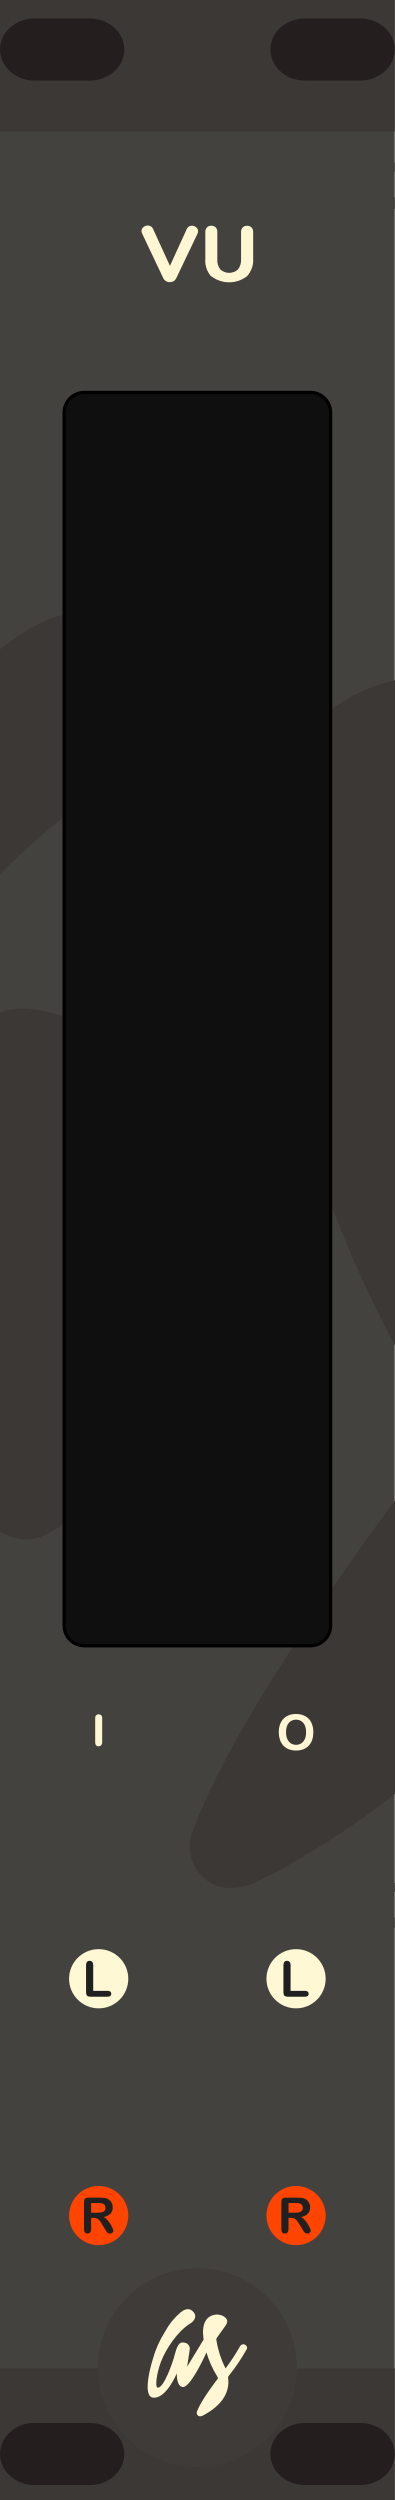
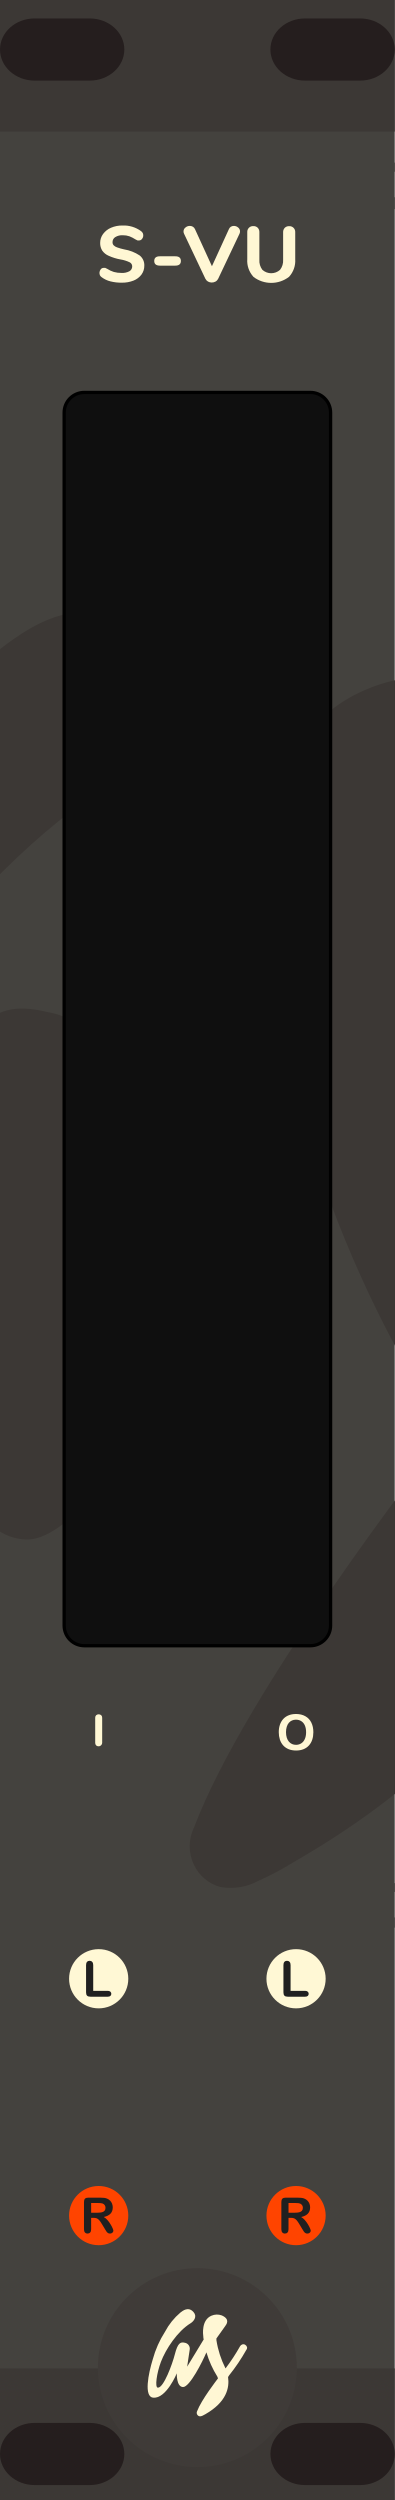
<svg xmlns="http://www.w3.org/2000/svg" width="60" height="380" viewBox="0 0 15.875 100.542" version="1.1" id="svg8">
  <defs id="defs2" />
  <g id="layer2">
    <g id="g166" transform="matrix(0.1783708,0,0,0.2645833,-21.13694,0)" style="fill:#44423e;fill-opacity:1">
      <polygon points="207.5,272.35 207.5,29.98 118.5,29.98 118.5,287.57 207.5,287.57 " style="fill:#44423e;fill-opacity:1" id="polygon156" />
      <polygon points="118.5,297.78 118.5,380 207.5,380 207.5,291.45 118.5,291.45 " style="fill:#44423e;fill-opacity:1" id="polygon158" />
      <polygon points="118.5,291.45 207.5,291.45 207.5,287.57 118.5,287.57 " style="fill:#44423e;fill-opacity:1" id="polygon160" transform="matrix(1,0,0,1.744204,0,-215.3434)" />
      <polygon points="207.5,16.51 207.5,0 118.5,0 118.5,26.09 207.5,26.1 " style="fill:#44423e;fill-opacity:1" id="polygon162" />
      <polygon points="118.5,26.09 118.5,29.98 207.5,29.98 207.5,29.81 207.5,26.1 " style="fill:#44423e;fill-opacity:1" id="polygon164" transform="matrix(1,0,0,1.821255,0,-22.81553)" />
    </g>
    <rect style="opacity:1;vector-effect:none;fill:#3c3835;fill-opacity:1;stroke:none;stroke-width:0.21;stroke-linecap:butt;stroke-linejoin:miter;stroke-miterlimit:4;stroke-dasharray:none;stroke-dashoffset:0;stroke-opacity:1" id="rect1759-2" width="15.875" height="5.292" x="5.2853608e-07" y="95.25" />
    <g transform="matrix(2.098122,0,0,2.098122,-117.8957,-706.23)" data-name="Layer 2" id="g1661-6" style="fill:#3c3835;fill-opacity:1">
      <g data-name="Layer 1-2" id="g1659-6" style="fill:#3c3835;fill-opacity:1">
        <path style="fill:#3c3835;fill-opacity:1" d="m 71.31,357 a 0.91,0.91 0 0 0 -0.41,-0.53 0.77,0.77 0 0 0 -0.64,-0.1 0.91,0.91 0 0 0 -0.53,0.41 43.94,43.94 0 0 1 -3.33,5.08 21.5,21.5 0 0 1 -2.08,-6.45 v -0.39 l 2,-2.81 c 0.24,-0.34 1.26,-1.56 -0.78,-2.45 a 3.15,3.15 0 0 0 -2.36,0.07 c -2.32,1 -1.92,4.26 -1.85,4.79 q 0,0.31 0.09,0.62 l -3.78,6.22 c 0,0 0.49,-3.26 0.58,-3.85 A 1.36,1.36 0 0 0 57.1,356 c -1,-0.24 -1.61,0.06 -2.27,2.65 -0.56,2.19 -2.54,7.64 -3.86,7.6 -0.78,0 -0.24,-3.41 0.68,-5.87 1.12,-2.95 3.78,-7 6.78,-8.83 0.69,-0.43 1.6,-1.5 0.66,-2.56 -1.19,-1.34 -2.46,-0.28 -3,0.13 a 14.68,14.68 0 0 0 -3.49,4.35 22.82,22.82 0 0 0 -2.81,6.33 c -1,3.25 -2.07,8.54 0.1,8.74 3,0.27 5.39,-5.56 5.39,-5.56 0,0 -0.13,3.05 1.4,3.13 1.53,0.08 4.51,-5.9 5.36,-7.92 a 22.36,22.36 0 0 0 2.5,5.55 2.87,2.87 0 0 1 0.14,0.39 c -0.34,0.47 -3.77,4.86 -4.77,7.5 a 0.82,0.82 0 0 0 0,0.72 0.79,0.79 0 0 0 0.5,0.42 1.12,1.12 0 0 0 0.74,-0.12 5.53,5.53 0 0 0 0.66,-0.35 c 4.83,-2.78 5.52,-6 5.17,-8.48 a 2.08,2.08 0 0 1 0.26,-0.4 42.2,42.2 0 0 0 3.89,-5.77 0.76,0.76 0 0 0 0.18,-0.65 z" class="cls-4" id="path1657-5" />
      </g>
    </g>
    <rect y="2.6458333e-06" x="5.2853608e-07" height="5.292" width="15.875" id="rect1806-4" style="opacity:1;vector-effect:none;fill:#3c3835;fill-opacity:1;stroke:none;stroke-width:0.21;stroke-linecap:butt;stroke-linejoin:miter;stroke-miterlimit:4;stroke-dasharray:none;stroke-dashoffset:0;stroke-opacity:1" />
    <g id="g874" transform="translate(-3.96875)">
      <circle r="4" cy="95.219" cx="11.906" id="path1686-1" style="opacity:1;vector-effect:none;fill:#3f3b38;fill-opacity:1;stroke:none;stroke-width:0.197;stroke-linecap:butt;stroke-linejoin:miter;stroke-miterlimit:4;stroke-dasharray:none;stroke-dashoffset:0;stroke-opacity:1" />
      <g transform="matrix(0.1762202,0,0,0.1762202,1.337585,31.48354)" data-name="Layer 2" id="Layer_2-2-7" style="fill:#fff7d4;fill-opacity:1">
        <g data-name="Layer 1-2" id="Layer_1-2-6-1" style="fill:#fff7d4;fill-opacity:1">
          <path style="fill:#fff7d4;fill-opacity:1" d="m 71.31,357 a 0.91,0.91 0 0 0 -0.41,-0.53 0.77,0.77 0 0 0 -0.64,-0.1 0.91,0.91 0 0 0 -0.53,0.41 43.94,43.94 0 0 1 -3.33,5.08 21.5,21.5 0 0 1 -2.08,-6.45 v -0.39 l 2,-2.81 c 0.24,-0.34 1.26,-1.56 -0.78,-2.45 a 3.15,3.15 0 0 0 -2.36,0.07 c -2.32,1 -1.92,4.26 -1.85,4.79 q 0,0.31 0.09,0.62 l -3.78,6.22 c 0,0 0.49,-3.26 0.58,-3.85 A 1.36,1.36 0 0 0 57.1,356 c -1,-0.24 -1.61,0.06 -2.27,2.65 -0.56,2.19 -2.54,7.64 -3.86,7.6 -0.78,0 -0.24,-3.41 0.68,-5.87 1.12,-2.95 3.78,-7 6.78,-8.83 0.69,-0.43 1.6,-1.5 0.66,-2.56 -1.19,-1.34 -2.46,-0.28 -3,0.13 a 14.68,14.68 0 0 0 -3.49,4.35 22.82,22.82 0 0 0 -2.81,6.33 c -1,3.25 -2.07,8.54 0.1,8.74 3,0.27 5.39,-5.56 5.39,-5.56 0,0 -0.13,3.05 1.4,3.13 1.53,0.08 4.51,-5.9 5.36,-7.92 a 22.36,22.36 0 0 0 2.5,5.55 2.87,2.87 0 0 1 0.14,0.39 c -0.34,0.47 -3.77,4.86 -4.77,7.5 a 0.82,0.82 0 0 0 0,0.72 0.79,0.79 0 0 0 0.5,0.42 1.12,1.12 0 0 0 0.74,-0.12 5.53,5.53 0 0 0 0.66,-0.35 c 4.83,-2.78 5.52,-6 5.17,-8.48 a 2.08,2.08 0 0 1 0.26,-0.4 42.2,42.2 0 0 0 3.89,-5.77 0.76,0.76 0 0 0 0.18,-0.65 z" class="cls-4" id="path8-4-6-3" />
        </g>
      </g>
    </g>
  </g>
  <g id="layer1" transform="translate(0,-196.4583)">
    <rect style="opacity:1;vector-effect:none;fill:#251e1e;fill-opacity:1;stroke:none;stroke-width:0.152;stroke-linecap:butt;stroke-linejoin:miter;stroke-miterlimit:4;stroke-dasharray:none;stroke-dashoffset:0;stroke-opacity:1" id="rect861" width="5" height="2.5" x="0" y="197.2" ry="1.392" />
    <rect ry="1.392" y="293.9" x="0" height="2.5" width="5" id="rect863" style="opacity:1;vector-effect:none;fill:#251e1e;fill-opacity:1;stroke:none;stroke-width:0.152;stroke-linecap:butt;stroke-linejoin:miter;stroke-miterlimit:4;stroke-dasharray:none;stroke-dashoffset:0;stroke-opacity:1" />
-     <g transform="matrix(0.2645834,0,0,0.2645834,-91.19902,95.39248)" id="g1759">
-       <path d="m 53.6,292.13 a 0.85,0.85 0 0 1 0.46,-0.13 1,1 0 0 1 0.65,0.24 0.74,0.74 0 0 1 0.29,0.59 0.84,0.84 0 0 1 -0.08,0.36 L 51.67,300 a 1,1 0 0 1 -0.4,0.43 1.18,1.18 0 0 1 -1.15,0 1,1 0 0 1 -0.4,-0.43 l -3.24,-6.84 a 0.77,0.77 0 0 1 -0.08,-0.35 0.74,0.74 0 0 1 0.3,-0.6 1,1 0 0 1 0.67,-0.24 0.88,0.88 0 0 1 0.46,0.13 0.79,0.79 0 0 1 0.32,0.38 l 2.57,5.62 2.57,-5.62 a 0.8,0.8 0 0 1 0.31,-0.35 z" transform="translate(319.8,124.29)" style="fill:#fff7d4" id="path1755" />
-       <path d="M 57,299.72 A 3.6,3.6 0 0 1 56.1,297 v -4.1 a 0.87,0.87 0 0 1 0.9,-0.9 0.89,0.89 0 0 1 0.67,0.25 0.92,0.92 0 0 1 0.25,0.67 v 4.19 a 2.27,2.27 0 0 0 0.46,1.54 2,2 0 0 0 2.68,0 2.25,2.25 0 0 0 0.47,-1.53 v -4.19 a 0.92,0.92 0 0 1 0.25,-0.67 0.89,0.89 0 0 1 0.67,-0.25 0.87,0.87 0 0 1 0.92,0.92 V 297 a 3.6,3.6 0 0 1 -0.94,2.68 4.44,4.44 0 0 1 -5.42,0 z" transform="translate(319.8,124.29)" style="fill:#fff7d4" id="path1757" />
-     </g>
    <g transform="matrix(0.2645834,0,0,0.2645834,-1.1375091e-6,163.5732)" id="g1426-1">
      <path d="m 13.91,284.37 a 0.51,0.51 0 0 1 -0.15,-0.38 v -3.44 h -1.1 c -0.34,0 -0.5,-0.14 -0.5,-0.44 0,-0.3 0.17,-0.43 0.5,-0.43 h 3.26 q 0.5,0 0.5,0.43 c 0,0.29 -0.17,0.44 -0.5,0.44 h -1.1 V 284 a 0.51,0.51 0 0 1 -0.14,0.38 0.59,0.59 0 0 1 -0.77,0 z" transform="translate(319.8,124.29)" style="fill:#fff7d4" id="path1418-6" />
      <path d="m 21.72,279.8 a 0.52,0.52 0 0 1 0.14,0.38 V 284 a 0.53,0.53 0 0 1 -0.14,0.38 0.51,0.51 0 0 1 -0.38,0.15 0.5,0.5 0 0 1 -0.38,-0.14 0.53,0.53 0 0 1 -0.14,-0.39 v -1.52 H 18.61 V 284 a 0.53,0.53 0 0 1 -0.14,0.38 0.5,0.5 0 0 1 -0.37,0.15 0.51,0.51 0 0 1 -0.38,-0.14 0.52,0.52 0 0 1 -0.14,-0.39 v -3.81 a 0.49,0.49 0 0 1 0.52,-0.52 0.5,0.5 0 0 1 0.38,0.14 0.52,0.52 0 0 1 0.14,0.38 v 1.45 h 2.21 v -1.45 a 0.52,0.52 0 0 1 0.14,-0.38 0.5,0.5 0 0 1 0.38,-0.14 0.52,0.52 0 0 1 0.37,0.13 z" transform="translate(319.8,124.29)" style="fill:#fff7d4" id="path1420-2" />
      <path d="m 27.52,284.1 a 0.38,0.38 0 0 1 -0.15,0.31 0.57,0.57 0 0 1 -0.61,0.06 0.51,0.51 0 0 1 -0.2,-0.19 l -0.9,-1.33 a 0.8,0.8 0 0 0 -0.24,-0.25 0.62,0.62 0 0 0 -0.33,-0.08 H 24.54 V 284 a 0.53,0.53 0 0 1 -0.14,0.39 0.5,0.5 0 0 1 -0.38,0.14 0.49,0.49 0 0 1 -0.53,-0.53 v -3.81 a 0.45,0.45 0 0 1 0.5,-0.5 h 1.71 a 1.91,1.91 0 0 1 1.27,0.37 1.33,1.33 0 0 1 0.43,1.07 1.39,1.39 0 0 1 -0.31,0.92 1.47,1.47 0 0 1 -0.86,0.48 0.9,0.9 0 0 1 0.36,0.16 1.35,1.35 0 0 1 0.31,0.34 l 0.52,0.77 a 0.52,0.52 0 0 1 0.1,0.3 z m -1.33,-2.44 a 0.72,0.72 0 0 0 0,-1 1.1,1.1 0 0 0 -0.66,-0.16 h -1 v 1.32 h 1 a 1.08,1.08 0 0 0 0.67,-0.16 z" transform="translate(319.8,124.29)" style="fill:#fff7d4" id="path1422-1" />
      <path d="m 29.44,284 a 2,2 0 0 1 -0.53,-1.52 v -2.33 a 0.49,0.49 0 0 1 0.52,-0.52 0.5,0.5 0 0 1 0.38,0.14 0.52,0.52 0 0 1 0.14,0.38 v 2.37 a 1.28,1.28 0 0 0 0.26,0.87 1.11,1.11 0 0 0 1.52,0 1.27,1.27 0 0 0 0.27,-0.87 v -2.37 a 0.52,0.52 0 0 1 0.14,-0.38 0.5,0.5 0 0 1 0.38,-0.14 0.49,0.49 0 0 1 0.52,0.52 v 2.33 a 2,2 0 0 1 -0.53,1.52 2.52,2.52 0 0 1 -3.07,0 z" transform="translate(319.8,124.29)" style="fill:#fff7d4" id="path1424-9" />
    </g>
    <g transform="matrix(0.2645834,0,0,0.2645834,-1.1375091e-6,163.5732)" id="g1566-7">
      <path d="m 20.54,272.61 a 0.52,0.52 0 0 1 -0.14,-0.39 v -3.81 a 0.51,0.51 0 0 1 0.14,-0.38 0.6,0.6 0 0 1 0.78,0 0.51,0.51 0 0 1 0.14,0.38 v 3.81 a 0.55,0.55 0 0 1 -0.92,0.39 z" transform="translate(319.8,124.29)" style="fill:#fff7d4" id="path1562-4" />
      <path d="m 27.11,268 a 0.52,0.52 0 0 1 0.14,0.38 v 3.81 a 0.53,0.53 0 0 1 -0.14,0.38 0.48,0.48 0 0 1 -0.36,0.15 0.49,0.49 0 0 1 -0.39,-0.18 l -2.28,-2.92 v 2.56 a 0.55,0.55 0 0 1 -0.13,0.38 0.46,0.46 0 0 1 -0.36,0.15 0.47,0.47 0 0 1 -0.36,-0.15 0.54,0.54 0 0 1 -0.14,-0.38 v -3.81 a 0.52,0.52 0 0 1 0.14,-0.38 0.48,0.48 0 0 1 0.36,-0.15 0.46,0.46 0 0 1 0.39,0.18 l 2.28,2.9 v -2.55 a 0.53,0.53 0 0 1 0.14,-0.38 0.46,0.46 0 0 1 0.35,-0.15 0.48,0.48 0 0 1 0.36,0.16 z" transform="translate(319.8,124.29)" style="fill:#fff7d4" id="path1564-2" />
    </g>
    <g transform="matrix(0.2645834,0,0,0.2645834,-1.1375091e-6,163.5732)" id="g1759-0">
      <path d="m 6.55,300.42 a 3.68,3.68 0 0 1 -1.33,-0.63 0.83,0.83 0 0 1 -0.26,-0.28 0.88,0.88 0 0 1 0.11,-0.91 0.54,0.54 0 0 1 0.43,-0.23 0.8,0.8 0 0 1 0.26,0 1.62,1.62 0 0 1 0.31,0.15 4,4 0 0 0 1,0.47 4.27,4.27 0 0 0 1.16,0.15 2.29,2.29 0 0 0 1.21,-0.26 0.84,0.84 0 0 0 0.42,-0.76 0.68,0.68 0 0 0 -0.39,-0.6 5,5 0 0 0 -1.39,-0.43 7.66,7.66 0 0 1 -1.78,-0.55 2.31,2.31 0 0 1 -1,-0.8 2.12,2.12 0 0 1 -0.31,-1.16 2.27,2.27 0 0 1 0.44,-1.36 2.91,2.91 0 0 1 1.21,-0.95 4.28,4.28 0 0 1 1.82,-0.27 4.46,4.46 0 0 1 2.81,0.85 1,1 0 0 1 0.26,0.29 0.79,0.79 0 0 1 0.08,0.37 0.81,0.81 0 0 1 -0.19,0.53 0.54,0.54 0 0 1 -0.43,0.23 0.83,0.83 0 0 1 -0.25,0 1.72,1.72 0 0 1 -0.32,-0.16 5,5 0 0 0 -0.91,-0.47 3,3 0 0 0 -1.05,-0.16 2,2 0 0 0 -1.15,0.28 0.88,0.88 0 0 0 -0.42,0.77 0.7,0.7 0 0 0 0.16,0.47 1.36,1.36 0 0 0 0.54,0.33 8.39,8.39 0 0 0 1.07,0.3 6,6 0 0 1 2.35,0.92 1.87,1.87 0 0 1 0.71,1.55 2.25,2.25 0 0 1 -0.43,1.36 2.75,2.75 0 0 1 -1.2,0.91 4.62,4.62 0 0 1 -1.79,0.32 6.68,6.68 0 0 1 -1.75,-0.27 z" transform="translate(319.8,124.29)" style="fill:#fff7d4" id="path1743-2" />
      <path d="m 16.86,299.47 a 0.67,0.67 0 0 1 -0.11,1 1.28,1.28 0 0 1 -0.79,0.14 h -0.34 a 2,2 0 0 1 -2.1,-2.2 V 296 H 13 a 0.9,0.9 0 0 1 -0.6,-0.17 0.62,0.62 0 0 1 -0.2,-0.5 0.63,0.63 0 0 1 0.2,-0.51 0.9,0.9 0 0 1 0.6,-0.17 h 0.48 v -0.94 a 0.81,0.81 0 0 1 0.25,-0.62 0.94,0.94 0 0 1 0.67,-0.23 0.92,0.92 0 0 1 0.66,0.23 0.82,0.82 0 0 1 0.24,0.62 v 0.94 h 0.84 q 0.82,0 0.82,0.68 a 0.62,0.62 0 0 1 -0.2,0.5 0.92,0.92 0 0 1 -0.61,0.17 h -0.84 v 2.51 a 0.79,0.79 0 0 0 0.17,0.55 0.7,0.7 0 0 0 0.49,0.21 h 0.34 a 0.85,0.85 0 0 1 0.55,0.2 z" transform="translate(319.8,124.29)" style="fill:#fff7d4" id="path1745" />
      <path d="m 23.06,299 a 0.77,0.77 0 0 1 0.15,0.49 0.65,0.65 0 0 1 -0.12,0.38 1,1 0 0 1 -0.34,0.29 4.26,4.26 0 0 1 -0.95,0.35 4.05,4.05 0 0 1 -1,0.14 3.57,3.57 0 0 1 -1.67,-0.37 A 2.6,2.6 0 0 1 18,299.2 3.29,3.29 0 0 1 17.62,297.57 3.34,3.34 0 0 1 18,296 a 2.73,2.73 0 0 1 1,-1.09 2.89,2.89 0 0 1 1.5,-0.39 2.75,2.75 0 0 1 1.41,0.35 2.42,2.42 0 0 1 0.94,1 3.31,3.31 0 0 1 0.34,1.53 0.58,0.58 0 0 1 -0.13,0.4 0.46,0.46 0 0 1 -0.35,0.14 H 19.4 a 1.6,1.6 0 0 0 0.43,1 1.43,1.43 0 0 0 1,0.32 2.12,2.12 0 0 0 0.62,-0.08 6,6 0 0 0 0.61,-0.23 l 0.32,-0.13 a 0.85,0.85 0 0 1 0.28,-0.05 0.47,0.47 0 0 1 0.4,0.23 z m -3.28,-2.9 a 1.56,1.56 0 0 0 -0.37,1 h 2.32 a 1.57,1.57 0 0 0 -0.32,-1 1,1 0 0 0 -0.8,-0.32 1.09,1.09 0 0 0 -0.83,0.3 z" transform="translate(319.8,124.29)" style="fill:#fff7d4" id="path1747" />
      <path d="m 28.66,294.68 a 0.71,0.71 0 0 1 0.21,0.56 0.8,0.8 0 0 1 -0.19,0.59 1.12,1.12 0 0 1 -0.68,0.24 h -0.36 a 1.37,1.37 0 0 0 -1,0.43 1.41,1.41 0 0 0 -0.29,0.92 v 2.29 a 0.78,0.78 0 0 1 -0.26,0.64 1,1 0 0 1 -0.64,0.22 1,1 0 0 1 -0.65,-0.22 0.78,0.78 0 0 1 -0.26,-0.64 v -4.4 a 0.75,0.75 0 0 1 0.26,-0.61 1,1 0 0 1 0.64,-0.22 0.88,0.88 0 0 1 0.6,0.21 0.73,0.73 0 0 1 0.24,0.58 v 0.32 a 1.67,1.67 0 0 1 0.65,-0.79 2,2 0 0 1 1,-0.31 h 0.17 a 0.75,0.75 0 0 1 0.56,0.19 z" transform="translate(319.8,124.29)" style="fill:#fff7d4" id="path1749" />
      <path d="m 34.63,299 a 0.77,0.77 0 0 1 0.15,0.49 0.65,0.65 0 0 1 -0.12,0.38 1,1 0 0 1 -0.34,0.29 4.26,4.26 0 0 1 -0.95,0.35 4.05,4.05 0 0 1 -1,0.14 3.57,3.57 0 0 1 -1.67,-0.37 2.6,2.6 0 0 1 -1.1,-1.06 3.29,3.29 0 0 1 -0.38,-1.63 3.34,3.34 0 0 1 0.37,-1.6 2.73,2.73 0 0 1 1,-1.09 2.89,2.89 0 0 1 1.5,-0.39 2.75,2.75 0 0 1 1.41,0.35 2.42,2.42 0 0 1 0.94,1 3.31,3.31 0 0 1 0.34,1.53 0.58,0.58 0 0 1 -0.13,0.4 0.46,0.46 0 0 1 -0.35,0.14 H 31 a 1.6,1.6 0 0 0 0.43,1 1.43,1.43 0 0 0 1,0.32 2.12,2.12 0 0 0 0.62,-0.08 6,6 0 0 0 0.61,-0.23 l 0.32,-0.13 a 0.85,0.85 0 0 1 0.28,-0.05 0.47,0.47 0 0 1 0.37,0.24 z m -3.28,-2.9 a 1.56,1.56 0 0 0 -0.37,1 h 2.32 a 1.57,1.57 0 0 0 -0.32,-1 1,1 0 0 0 -0.8,-0.32 1.09,1.09 0 0 0 -0.84,0.3 z" transform="translate(319.8,124.29)" style="fill:#fff7d4" id="path1751" />
      <path d="m 37.33,300.25 a 2.65,2.65 0 0 1 -1.09,-1.07 3.64,3.64 0 0 1 0,-3.25 2.61,2.61 0 0 1 1.09,-1.06 3.82,3.82 0 0 1 3.29,0 2.61,2.61 0 0 1 1.09,1.06 3.64,3.64 0 0 1 0,3.25 2.65,2.65 0 0 1 -1.09,1.07 3.76,3.76 0 0 1 -3.29,0 z m 3,-2.69 a 2,2 0 0 0 -0.34,-1.27 1.19,1.19 0 0 0 -1,-0.42 q -1.32,0 -1.32,1.69 0,1.69 1.33,1.69 1.3,0 1.3,-1.69 z" transform="translate(319.8,124.29)" style="fill:#fff7d4" id="path1753" />
      <path d="m 53.6,292.13 a 0.85,0.85 0 0 1 0.46,-0.13 1,1 0 0 1 0.65,0.24 0.74,0.74 0 0 1 0.29,0.59 0.84,0.84 0 0 1 -0.08,0.36 L 51.67,300 a 1,1 0 0 1 -0.4,0.43 1.18,1.18 0 0 1 -1.15,0 1,1 0 0 1 -0.4,-0.43 l -3.24,-6.84 a 0.77,0.77 0 0 1 -0.08,-0.35 0.74,0.74 0 0 1 0.3,-0.6 1,1 0 0 1 0.67,-0.24 0.88,0.88 0 0 1 0.46,0.13 0.79,0.79 0 0 1 0.32,0.38 l 2.57,5.62 2.57,-5.62 a 0.8,0.8 0 0 1 0.31,-0.35 z" transform="translate(319.8,124.29)" style="fill:#fff7d4" id="path1755-5" />
      <path d="M 57,299.72 A 3.6,3.6 0 0 1 56.1,297 v -4.1 a 0.87,0.87 0 0 1 0.9,-0.9 0.89,0.89 0 0 1 0.67,0.25 0.92,0.92 0 0 1 0.25,0.67 v 4.19 a 2.27,2.27 0 0 0 0.46,1.54 2,2 0 0 0 2.68,0 2.25,2.25 0 0 0 0.47,-1.53 v -4.19 a 0.92,0.92 0 0 1 0.25,-0.67 0.89,0.89 0 0 1 0.67,-0.25 0.87,0.87 0 0 1 0.92,0.92 V 297 a 3.6,3.6 0 0 1 -0.94,2.68 4.44,4.44 0 0 1 -5.42,0 z" transform="translate(319.8,124.29)" style="fill:#fff7d4" id="path1757-0" />
    </g>
    <rect ry="0.745" y="212.307" x="2.646" height="50.271" width="10.583" id="rect1001" style="display:inline;opacity:1;vector-effect:none;fill:#0f0f0f;fill-opacity:1;stroke:#000000;stroke-width:0.265;stroke-linecap:round;stroke-linejoin:miter;stroke-miterlimit:4;stroke-dasharray:none;stroke-dashoffset:0;stroke-opacity:1;paint-order:stroke fill markers" />
    <g id="g922" transform="translate(-0.264584)">
      <g id="g886">
        <g transform="matrix(0.2645834,0,0,0.2645834,-85.91811,161.6386)" id="g1566">
          <path d="m 20.54,272.61 a 0.52,0.52 0 0 1 -0.14,-0.39 v -3.81 a 0.51,0.51 0 0 1 0.14,-0.38 0.6,0.6 0 0 1 0.78,0 0.51,0.51 0 0 1 0.14,0.38 v 3.81 a 0.55,0.55 0 0 1 -0.92,0.39 z" transform="translate(319.8,124.29)" style="fill:#fff7d4" id="path1562" />
        </g>
        <g transform="matrix(0.2645834,0,0,0.2645834,-12.36398,288.8314)" style="display:inline" id="g3491">
          <circle r="4.5" cy="-48.355" cx="62.73" id="path2841" style="opacity:1;vector-effect:none;fill:#fff8d5;fill-opacity:1;stroke:none;stroke-width:0.82;stroke-linecap:butt;stroke-linejoin:miter;stroke-miterlimit:4;stroke-dasharray:none;stroke-dashoffset:0;stroke-opacity:1;paint-order:stroke fill markers" />
          <g style="font-style:normal;font-weight:normal;font-size:40px;line-height:125%;font-family:sans-serif;letter-spacing:0px;word-spacing:0px;fill:#202020;fill-opacity:1;stroke:none;stroke-width:1px;stroke-linecap:butt;stroke-linejoin:miter;stroke-opacity:1" id="g956" transform="translate(-389.6823,-278.1165)">
            <path d="m 451.581,227.691 v 3.907 h 2.205 q 0.264,0 0.403,0.128 0.143,0.128 0.143,0.322 0,0.198 -0.139,0.322 -0.139,0.121 -0.406,0.121 h -2.626 q -0.355,0 -0.513,-0.157 -0.154,-0.157 -0.154,-0.509 v -4.135 q 0,-0.33 0.146,-0.494 0.15,-0.165 0.392,-0.165 0.245,0 0.396,0.165 0.154,0.161 0.154,0.494 z" style="font-style:normal;font-variant:normal;font-weight:normal;font-stretch:normal;font-size:7.5px;font-family:'Arial Rounded MT Bold';-inkscape-font-specification:'Arial Rounded MT Bold, ';fill:#202020;fill-opacity:1" id="path954" />
          </g>
        </g>
        <g transform="matrix(0.2645834,0,0,0.2645834,-22.94732,298.3564)" style="display:inline" id="g3496">
          <circle style="opacity:1;vector-effect:none;fill:#ff4400;fill-opacity:1;stroke:none;stroke-width:0.82;stroke-linecap:butt;stroke-linejoin:miter;stroke-miterlimit:4;stroke-dasharray:none;stroke-dashoffset:0;stroke-opacity:1;paint-order:stroke fill markers" id="circle2843" cx="102.73" cy="-48.355" r="4.5" />
          <g style="font-style:normal;font-weight:normal;font-size:40px;line-height:125%;font-family:sans-serif;letter-spacing:0px;word-spacing:0px;fill:#202020;fill-opacity:1;stroke:none;stroke-width:1px;stroke-linecap:butt;stroke-linejoin:miter;stroke-opacity:1" id="g960" transform="translate(-403.0508,-278.2081)">
            <path d="m 505.015,230.195 h -0.381 v 1.725 q 0,0.341 -0.15,0.502 -0.15,0.161 -0.392,0.161 -0.26,0 -0.403,-0.168 -0.143,-0.168 -0.143,-0.494 v -4.131 q 0,-0.352 0.157,-0.509 0.157,-0.157 0.509,-0.157 h 1.769 q 0.366,0 0.626,0.033 0.26,0.029 0.469,0.125 0.253,0.106 0.447,0.304 0.194,0.198 0.293,0.461 0.103,0.26 0.103,0.553 0,0.601 -0.341,0.959 -0.337,0.359 -1.025,0.509 0.289,0.154 0.553,0.454 0.264,0.3 0.469,0.641 0.209,0.337 0.322,0.612 0.117,0.271 0.117,0.374 0,0.106 -0.07,0.212 -0.066,0.103 -0.183,0.161 -0.117,0.062 -0.271,0.062 -0.183,0 -0.308,-0.088 -0.125,-0.084 -0.216,-0.216 -0.088,-0.132 -0.242,-0.388 l -0.436,-0.725 q -0.234,-0.399 -0.421,-0.608 -0.183,-0.209 -0.374,-0.286 -0.19,-0.077 -0.48,-0.077 z m 0.623,-2.256 h -1.003 v 1.476 h 0.974 q 0.392,0 0.659,-0.066 0.267,-0.07 0.406,-0.231 0.143,-0.165 0.143,-0.45 0,-0.223 -0.114,-0.392 -0.114,-0.172 -0.315,-0.256 -0.19,-0.081 -0.751,-0.081 z" style="font-style:normal;font-variant:normal;font-weight:normal;font-stretch:normal;font-size:7.5px;font-family:'Arial Rounded MT Bold';-inkscape-font-specification:'Arial Rounded MT Bold, ';fill:#202020;fill-opacity:1" id="path958" />
          </g>
        </g>
      </g>
      <g id="g898">
        <g id="g4330" style="display:inline" transform="matrix(0.2645834,0,0,0.2645834,-4.426478,288.8314)">
          <circle style="opacity:1;vector-effect:none;fill:#fff8d5;fill-opacity:1;stroke:none;stroke-width:0.82;stroke-linecap:butt;stroke-linejoin:miter;stroke-miterlimit:4;stroke-dasharray:none;stroke-dashoffset:0;stroke-opacity:1;paint-order:stroke fill markers" id="circle4324" cx="62.73" cy="-48.355" r="4.5" />
          <g transform="translate(-389.6823,-278.1165)" id="g4328" style="font-style:normal;font-weight:normal;font-size:40px;line-height:125%;font-family:sans-serif;letter-spacing:0px;word-spacing:0px;fill:#202020;fill-opacity:1;stroke:none;stroke-width:1px;stroke-linecap:butt;stroke-linejoin:miter;stroke-opacity:1">
            <path id="path4326" style="font-style:normal;font-variant:normal;font-weight:normal;font-stretch:normal;font-size:7.5px;font-family:'Arial Rounded MT Bold';-inkscape-font-specification:'Arial Rounded MT Bold, ';fill:#202020;fill-opacity:1" d="m 451.581,227.691 v 3.907 h 2.205 q 0.264,0 0.403,0.128 0.143,0.128 0.143,0.322 0,0.198 -0.139,0.322 -0.139,0.121 -0.406,0.121 h -2.626 q -0.355,0 -0.513,-0.157 -0.154,-0.157 -0.154,-0.509 v -4.135 q 0,-0.33 0.146,-0.494 0.15,-0.165 0.392,-0.165 0.245,0 0.396,0.165 0.154,0.161 0.154,0.494 z" />
          </g>
        </g>
        <g id="g4338" style="display:inline" transform="matrix(0.2645834,0,0,0.2645834,-15.00981,298.3564)">
          <circle r="4.5" cy="-48.355" cx="102.73" id="circle4332" style="opacity:1;vector-effect:none;fill:#ff4400;fill-opacity:1;stroke:none;stroke-width:0.82;stroke-linecap:butt;stroke-linejoin:miter;stroke-miterlimit:4;stroke-dasharray:none;stroke-dashoffset:0;stroke-opacity:1;paint-order:stroke fill markers" />
          <g transform="translate(-403.0508,-278.2081)" id="g4336" style="font-style:normal;font-weight:normal;font-size:40px;line-height:125%;font-family:sans-serif;letter-spacing:0px;word-spacing:0px;fill:#202020;fill-opacity:1;stroke:none;stroke-width:1px;stroke-linecap:butt;stroke-linejoin:miter;stroke-opacity:1">
            <path id="path4334" style="font-style:normal;font-variant:normal;font-weight:normal;font-stretch:normal;font-size:7.5px;font-family:'Arial Rounded MT Bold';-inkscape-font-specification:'Arial Rounded MT Bold, ';fill:#202020;fill-opacity:1" d="m 505.015,230.195 h -0.381 v 1.725 q 0,0.341 -0.15,0.502 -0.15,0.161 -0.392,0.161 -0.26,0 -0.403,-0.168 -0.143,-0.168 -0.143,-0.494 v -4.131 q 0,-0.352 0.157,-0.509 0.157,-0.157 0.509,-0.157 h 1.769 q 0.366,0 0.626,0.033 0.26,0.029 0.469,0.125 0.253,0.106 0.447,0.304 0.194,0.198 0.293,0.461 0.103,0.26 0.103,0.553 0,0.601 -0.341,0.959 -0.337,0.359 -1.025,0.509 0.289,0.154 0.553,0.454 0.264,0.3 0.469,0.641 0.209,0.337 0.322,0.612 0.117,0.271 0.117,0.374 0,0.106 -0.07,0.212 -0.066,0.103 -0.183,0.161 -0.117,0.062 -0.271,0.062 -0.183,0 -0.308,-0.088 -0.125,-0.084 -0.216,-0.216 -0.088,-0.132 -0.242,-0.388 l -0.436,-0.725 q -0.234,-0.399 -0.421,-0.608 -0.183,-0.209 -0.374,-0.286 -0.19,-0.077 -0.48,-0.077 z m 0.623,-2.256 h -1.003 v 1.476 h 0.974 q 0.392,0 0.659,-0.066 0.267,-0.07 0.406,-0.231 0.143,-0.165 0.143,-0.45 0,-0.223 -0.114,-0.392 -0.114,-0.172 -0.315,-0.256 -0.19,-0.081 -0.751,-0.081 z" />
          </g>
        </g>
        <g transform="matrix(0.2645834,0,0,0.2645834,-102.8442,205.3208)" id="g1056" style="font-style:normal;font-weight:normal;font-size:40px;line-height:125%;font-family:sans-serif;letter-spacing:0px;word-spacing:0px;display:inline;fill:#fff7d4;fill-opacity:1;stroke:none;stroke-width:1px;stroke-linecap:butt;stroke-linejoin:miter;stroke-opacity:1">
          <path id="path1048" style="font-style:normal;font-variant:normal;font-weight:normal;font-stretch:normal;font-size:7.5px;font-family:'Arial Rounded MT Bold';-inkscape-font-specification:'Arial Rounded MT Bold, ';fill:#fff7d4;fill-opacity:1" d="m 434.684,227.031 q 0.835,0 1.432,0.341 0.601,0.337 0.908,0.963 0.308,0.623 0.308,1.465 0,0.623 -0.168,1.132 -0.168,0.509 -0.505,0.883 -0.337,0.374 -0.828,0.571 -0.491,0.198 -1.124,0.198 -0.63,0 -1.128,-0.201 -0.498,-0.205 -0.831,-0.575 -0.333,-0.37 -0.505,-0.89 -0.168,-0.52 -0.168,-1.124 0,-0.619 0.176,-1.135 0.179,-0.516 0.516,-0.879 0.337,-0.363 0.82,-0.553 0.483,-0.194 1.099,-0.194 z m 1.545,2.761 q 0,-0.59 -0.19,-1.022 -0.19,-0.432 -0.546,-0.652 -0.352,-0.223 -0.809,-0.223 -0.326,0 -0.604,0.125 -0.275,0.121 -0.476,0.355 -0.198,0.234 -0.315,0.601 -0.114,0.363 -0.114,0.817 0,0.458 0.114,0.828 0.117,0.37 0.326,0.615 0.212,0.242 0.483,0.363 0.275,0.121 0.601,0.121 0.417,0 0.765,-0.209 0.352,-0.209 0.557,-0.645 0.209,-0.436 0.209,-1.073 z" />
        </g>
      </g>
    </g>
    <rect ry="1.392" y="197.2" x="10.875" height="2.5" width="5" id="rect877" style="opacity:1;vector-effect:none;fill:#251e1e;fill-opacity:1;stroke:none;stroke-width:0.152;stroke-linecap:butt;stroke-linejoin:miter;stroke-miterlimit:4;stroke-dasharray:none;stroke-dashoffset:0;stroke-opacity:1" />
    <rect style="opacity:1;vector-effect:none;fill:#251e1e;fill-opacity:1;stroke:none;stroke-width:0.152;stroke-linecap:butt;stroke-linejoin:miter;stroke-miterlimit:4;stroke-dasharray:none;stroke-dashoffset:0;stroke-opacity:1" id="rect879" width="5" height="2.5" x="10.875" y="293.9" ry="1.392" />
+     <g transform="matrix(0.2645834,0,0,0.2645834,-88.37491,113.4789)" id="g890">
+       <path d="m 31,232.1 a 3.68,3.68 0 0 1 -1.33,-0.63 0.83,0.83 0 0 1 -0.26,-0.28 0.89,0.89 0 0 1 0.11,-0.91 0.54,0.54 0 0 1 0.43,-0.23 0.81,0.81 0 0 1 0.26,0 1.63,1.63 0 0 1 0.31,0.15 4,4 0 0 0 1,0.47 4.27,4.27 0 0 0 1.16,0.15 2.29,2.29 0 0 0 1.21,-0.26 0.84,0.84 0 0 0 0.42,-0.76 0.68,0.68 0 0 0 -0.39,-0.6 5,5 0 0 0 -1.39,-0.43 7.65,7.65 0 0 1 -1.78,-0.55 2.31,2.31 0 0 1 -1,-0.8 2.12,2.12 0 0 1 -0.31,-1.16 2.26,2.26 0 0 1 0.44,-1.36 2.9,2.9 0 0 1 1.21,-0.95 4.28,4.28 0 0 1 1.75,-0.34 4.46,4.46 0 0 1 2.81,0.85 0.94,0.94 0 0 1 0.26,0.29 0.79,0.79 0 0 1 0.08,0.37 0.81,0.81 0 0 1 -0.19,0.53 0.54,0.54 0 0 1 -0.43,0.23 0.83,0.83 0 0 1 -0.25,0 1.72,1.72 0 0 1 -0.32,-0.16 5,5 0 0 0 -0.91,-0.47 3,3 0 0 0 -1,-0.16 2,2 0 0 0 -1.15,0.28 0.88,0.88 0 0 0 -0.42,0.77 0.69,0.69 0 0 0 0.16,0.47 1.36,1.36 0 0 0 0.54,0.33 8.39,8.39 0 0 0 1.07,0.3 6,6 0 0 1 2.35,0.92 1.87,1.87 0 0 1 0.71,1.55 2.25,2.25 0 0 1 -0.43,1.36 2.76,2.76 0 0 1 -1.2,0.91 4.62,4.62 0 0 1 -1.79,0.32 6.68,6.68 0 0 1 -1.73,-0.2 z" transform="translate(319.8,124.29)" style="fill:#fff7d4" id="path882" />
+       <path d="m 37.66,229 q 0,-0.71 0.85,-0.71 h 2.35 q 0.85,0 0.85,0.71 0,0.71 -0.85,0.71 H 38.51 Q 37.66,229.7 37.66,229 Z" transform="translate(319.8,124.29)" style="fill:#fff7d4" id="path884" />
+       <path d="m 49.3,223.8 a 0.85,0.85 0 0 1 0.46,-0.13 1,1 0 0 1 0.65,0.24 0.74,0.74 0 0 1 0.29,0.59 0.84,0.84 0 0 1 -0.08,0.36 l -3.24,6.84 a 1,1 0 0 1 -0.4,0.43 1.19,1.19 0 0 1 -1.15,0 1,1 0 0 1 -0.4,-0.43 l -3.24,-6.84 a 0.77,0.77 0 0 1 -0.08,-0.35 0.74,0.74 0 0 1 0.3,-0.6 1,1 0 0 1 0.67,-0.24 0.88,0.88 0 0 1 0.46,0.13 0.78,0.78 0 0 1 0.32,0.38 l 2.57,5.62 2.57,-5.62 a 0.8,0.8 0 0 1 0.3,-0.38 z" transform="translate(319.8,124.29)" style="fill:#fff7d4" id="path886" />
+       <path d="m 52.73,231.4 a 3.6,3.6 0 0 1 -0.93,-2.68 v -4.1 a 0.87,0.87 0 0 1 0.92,-0.92 0.89,0.89 0 0 1 0.67,0.25 0.92,0.92 0 0 1 0.25,0.67 v 4.19 a 2.26,2.26 0 0 0 0.46,1.54 2,2 0 0 0 2.68,0 2.25,2.25 0 0 0 0.47,-1.53 v -4.19 a 0.92,0.92 0 0 1 0.25,-0.67 0.89,0.89 0 0 1 0.67,-0.25 0.87,0.87 0 0 1 0.92,0.92 v 4.1 a 3.6,3.6 0 0 1 -0.94,2.68 4.44,4.44 0 0 1 -5.42,0 z" transform="translate(319.8,124.29)" style="fill:#fff7d4" id="path888" />
+     </g>
  </g>
</svg>
